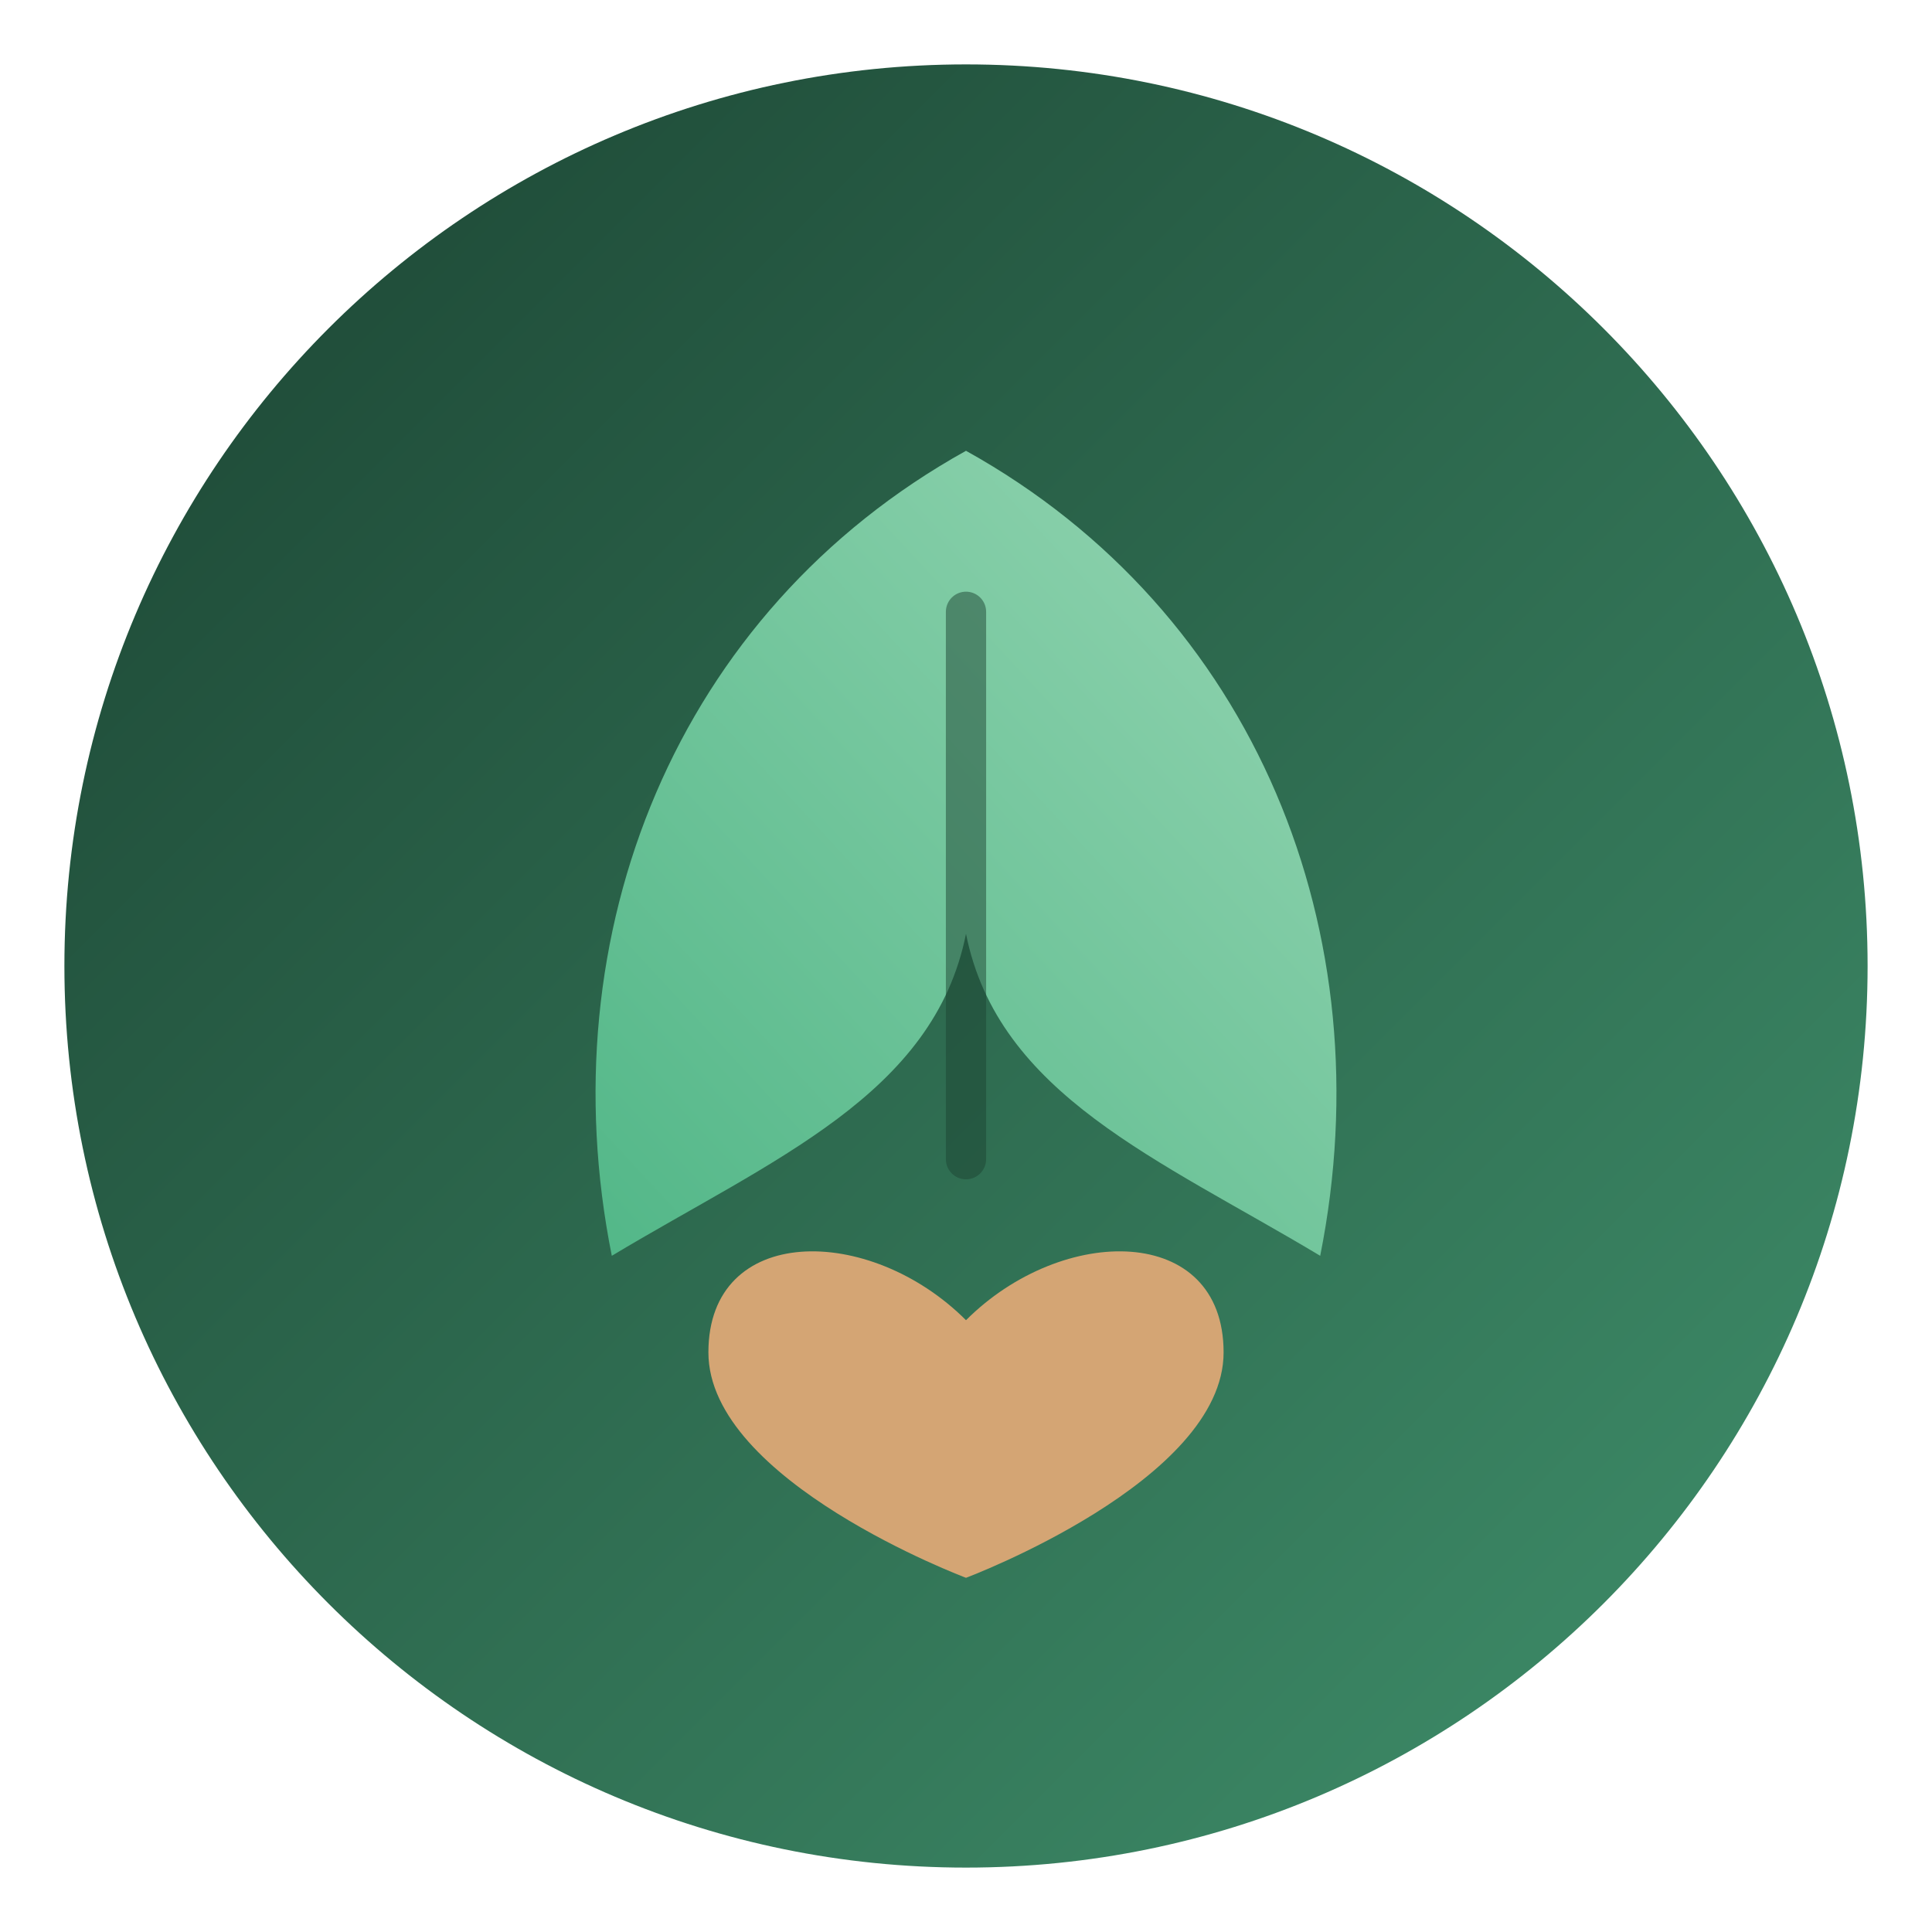
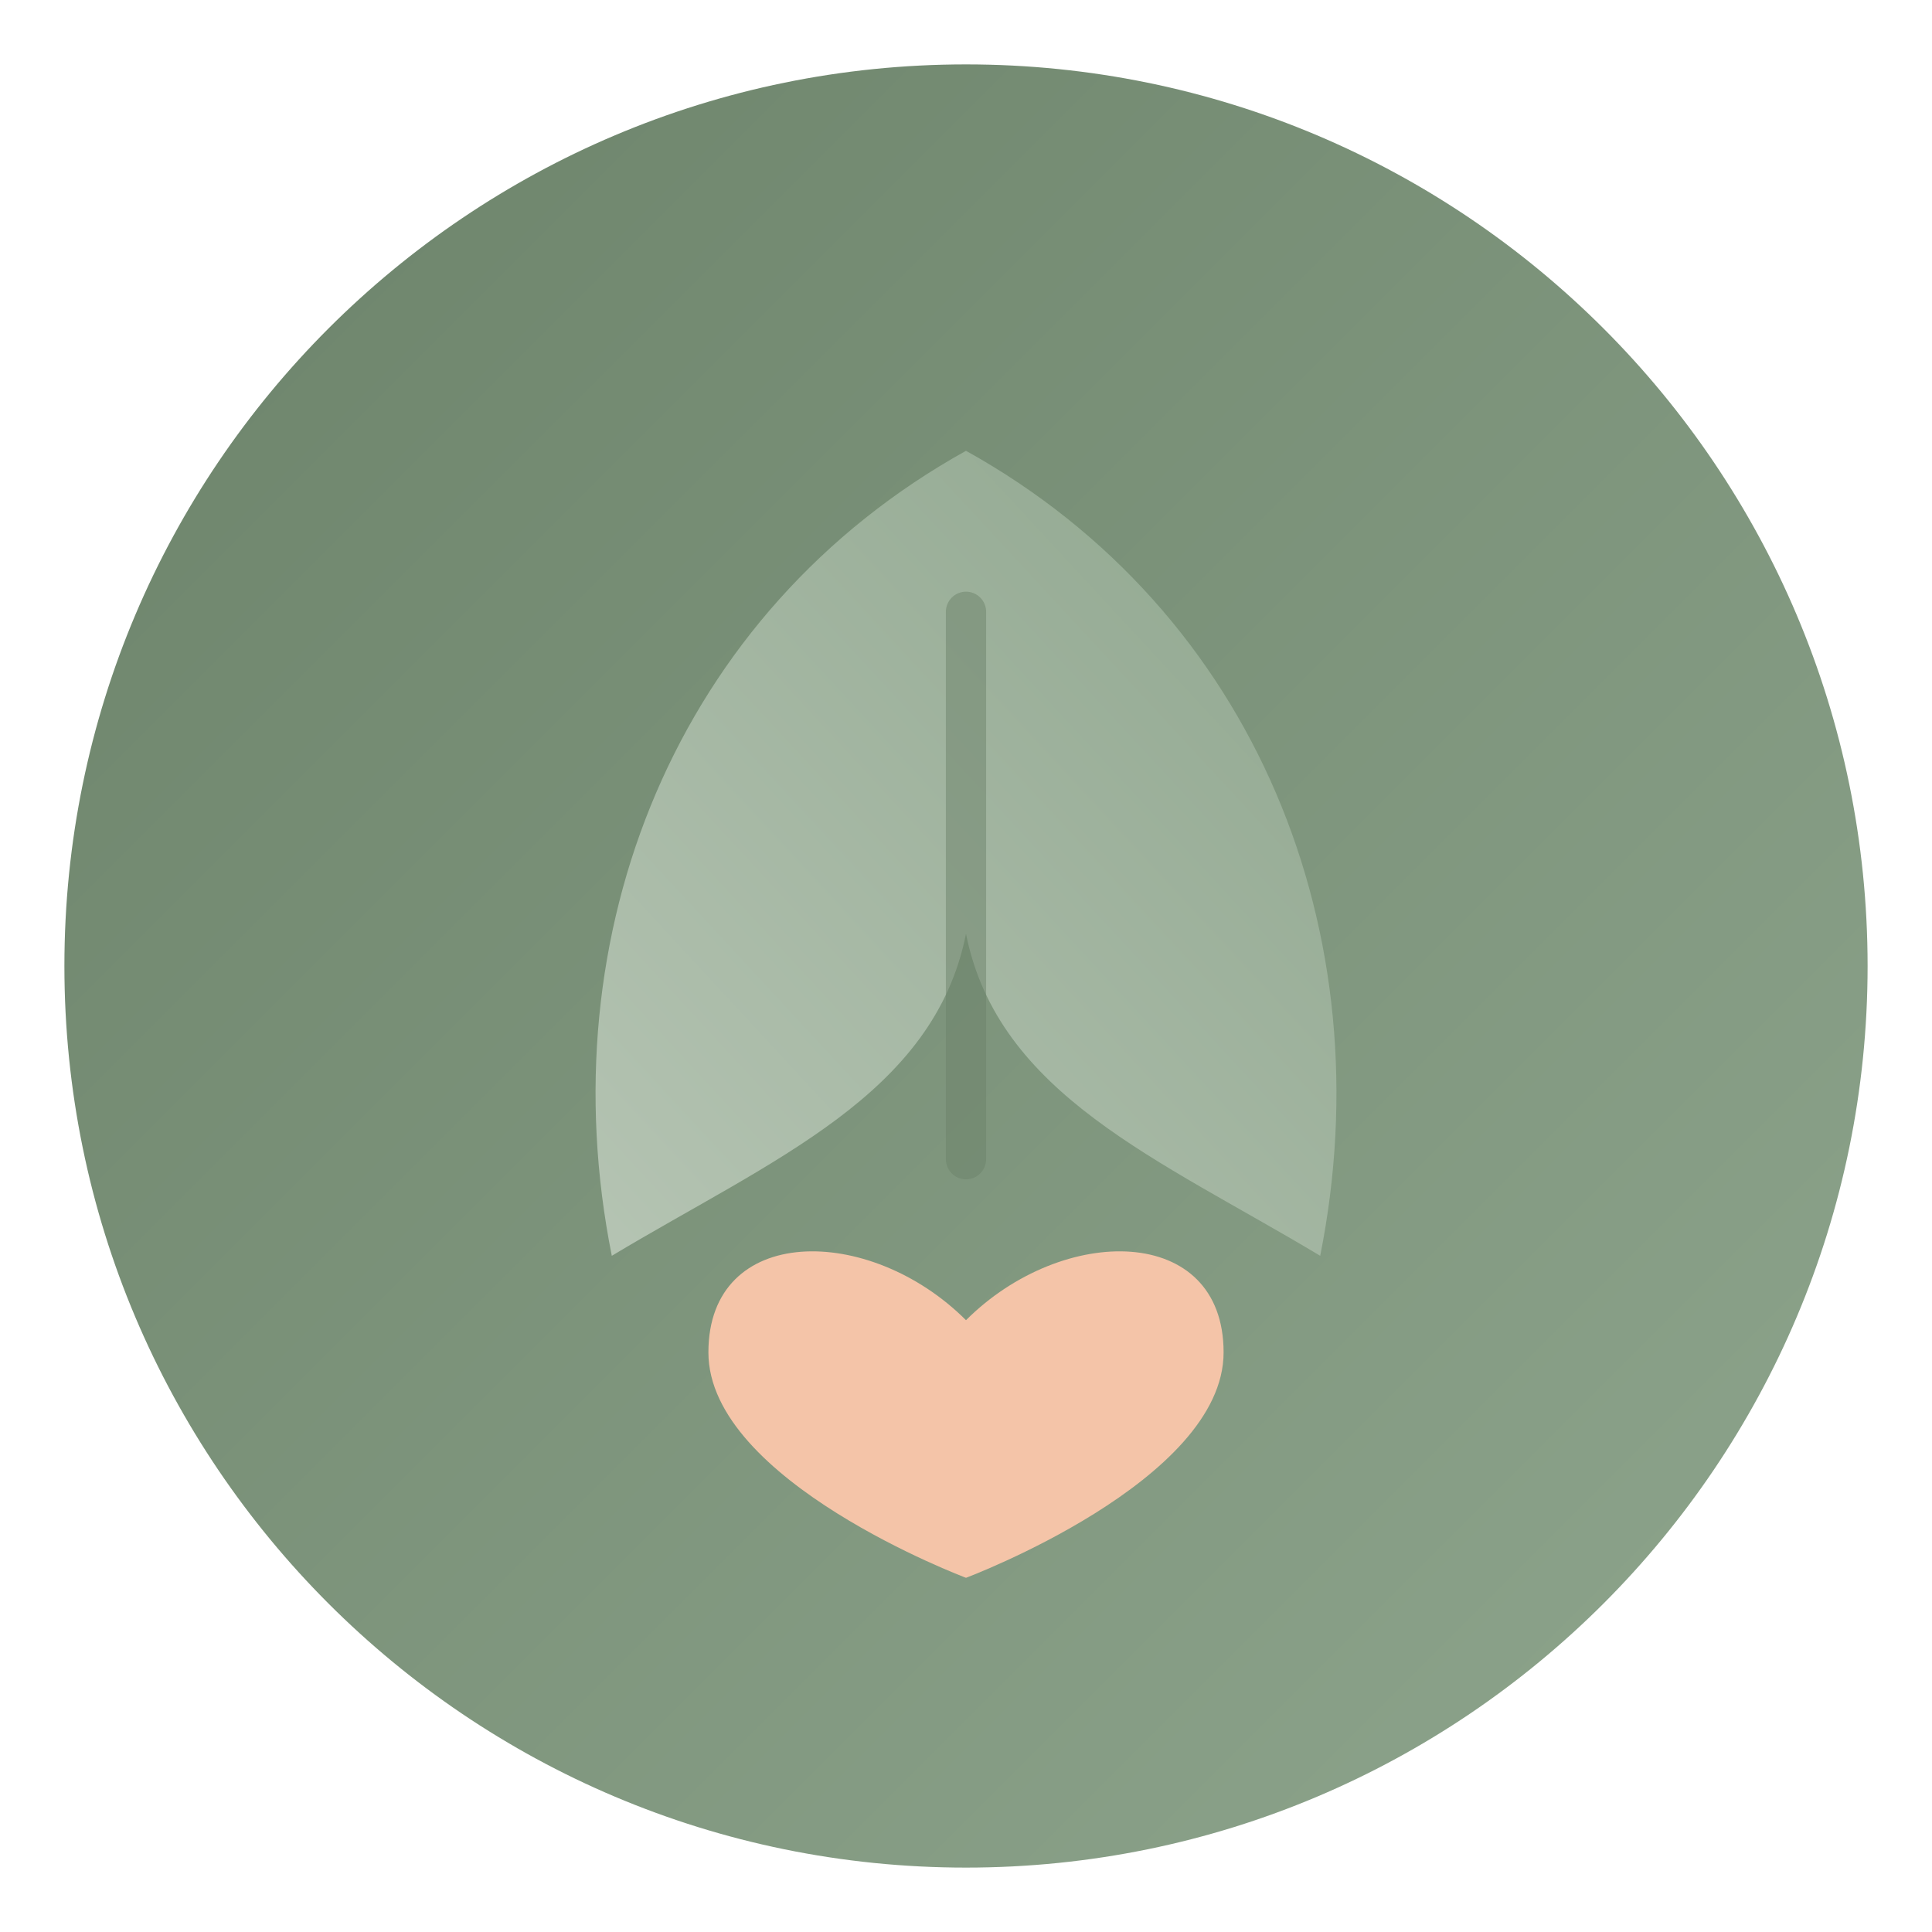
<svg xmlns="http://www.w3.org/2000/svg" viewBox="0 0 120 120" role="img" aria-label="Saathi">
  <defs>
    <linearGradient id="bg" x1="0%" y1="0%" x2="100%" y2="100%">
-       <stop offset="0%" stop-color="#1b4332" />
-       <stop offset="100%" stop-color="#40916c" />
+       <stop offset="0%" stop-color="#6b8269" />
+       <stop offset="100%" stop-color="#8fa68e" />
    </linearGradient>
    <linearGradient id="leaf" x1="0%" y1="100%" x2="100%" y2="0%">
-       <stop offset="0%" stop-color="#52b788" />
-       <stop offset="100%" stop-color="#95d5b2" />
+       <stop offset="0%" stop-color="#b5c4b3" />
+       <stop offset="100%" stop-color="#8fa68e" />
    </linearGradient>
  </defs>
  <circle cx="60" cy="60" r="56" fill="url(#bg)" />
  <path d="M60 28 C42 38 34 58 38 78 C48 72 58 68 60 58 C62 68 72 72 82 78 C86 58 78 38 60 28Z" fill="url(#leaf)" />
-   <path d="M60 38 L60 72" stroke="#1b4332" stroke-width="2.5" stroke-linecap="round" opacity="0.5" />
-   <path d="M60 82 C54 76 44 76 44 84 C44 92 60 98 60 98 C60 98 76 92 76 84 C76 76 66 76 60 82Z" fill="#d4a574" />
+   <path d="M60 38 L60 72" stroke="#6b8269" stroke-width="2.5" stroke-linecap="round" opacity="0.5" />
+   <path d="M60 82 C54 76 44 76 44 84 C44 92 60 98 60 98 C60 98 76 92 76 84 C76 76 66 76 60 82Z" fill="#f4c4a8" />
</svg>
